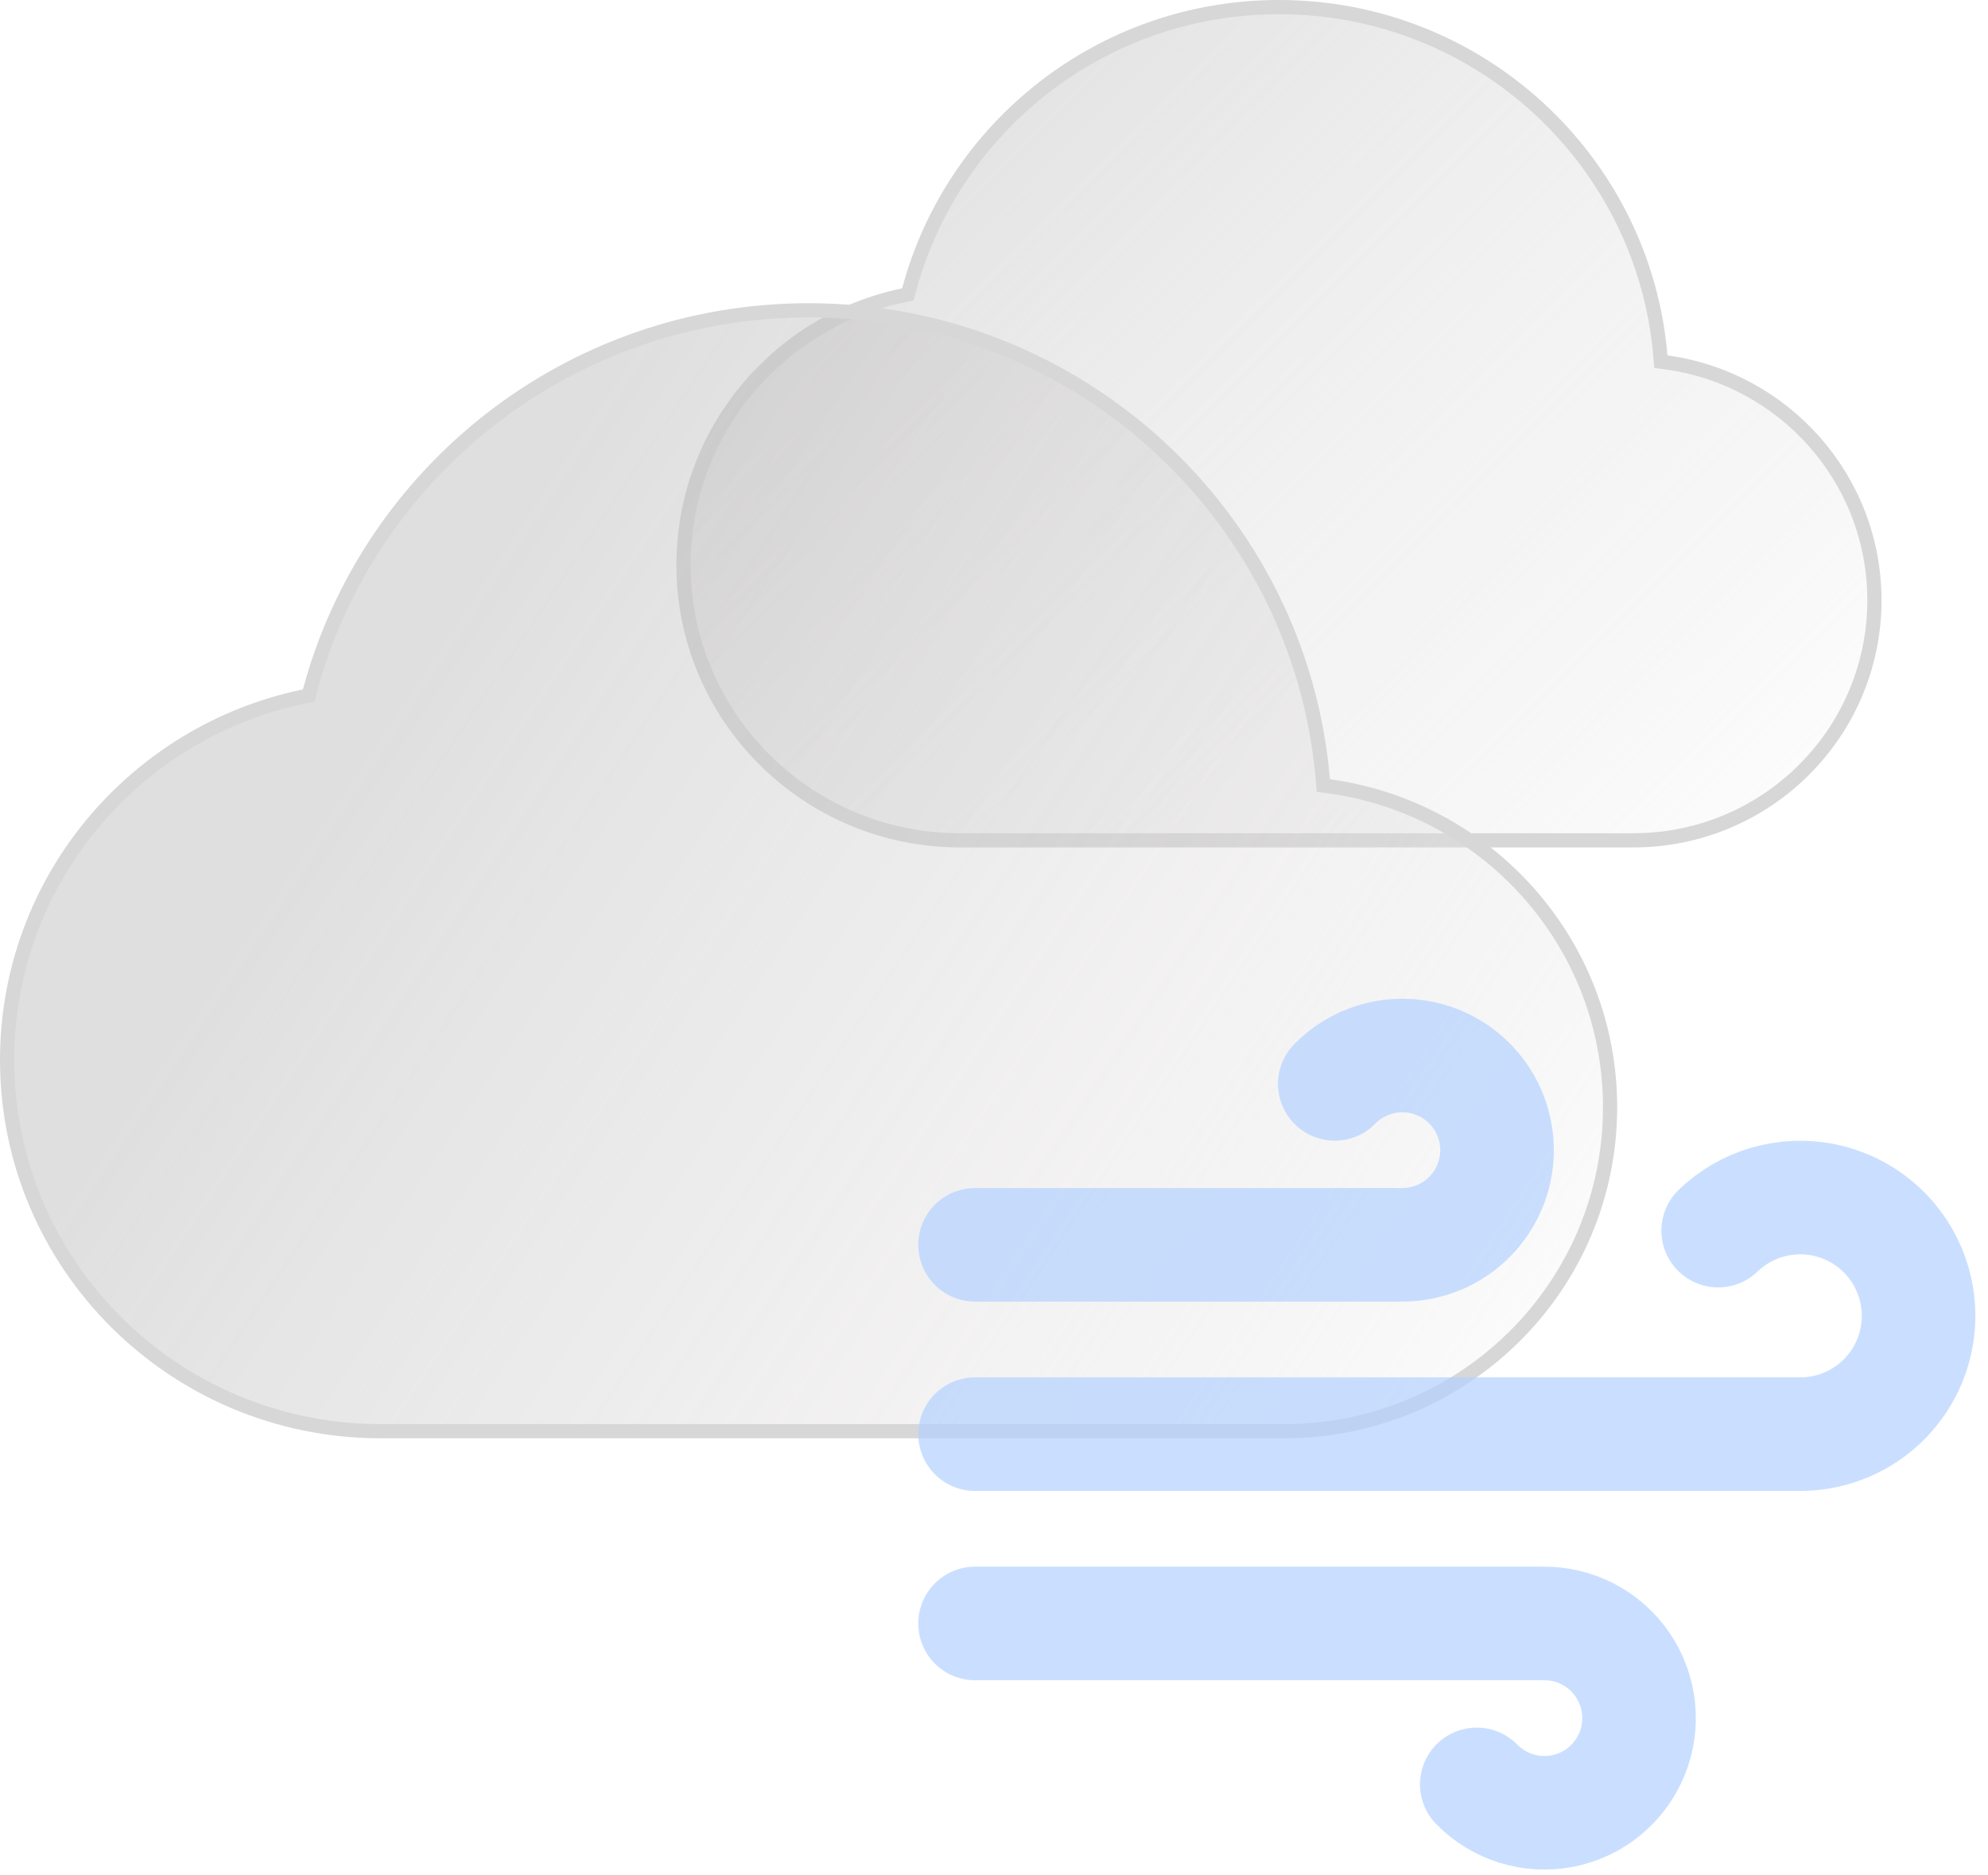
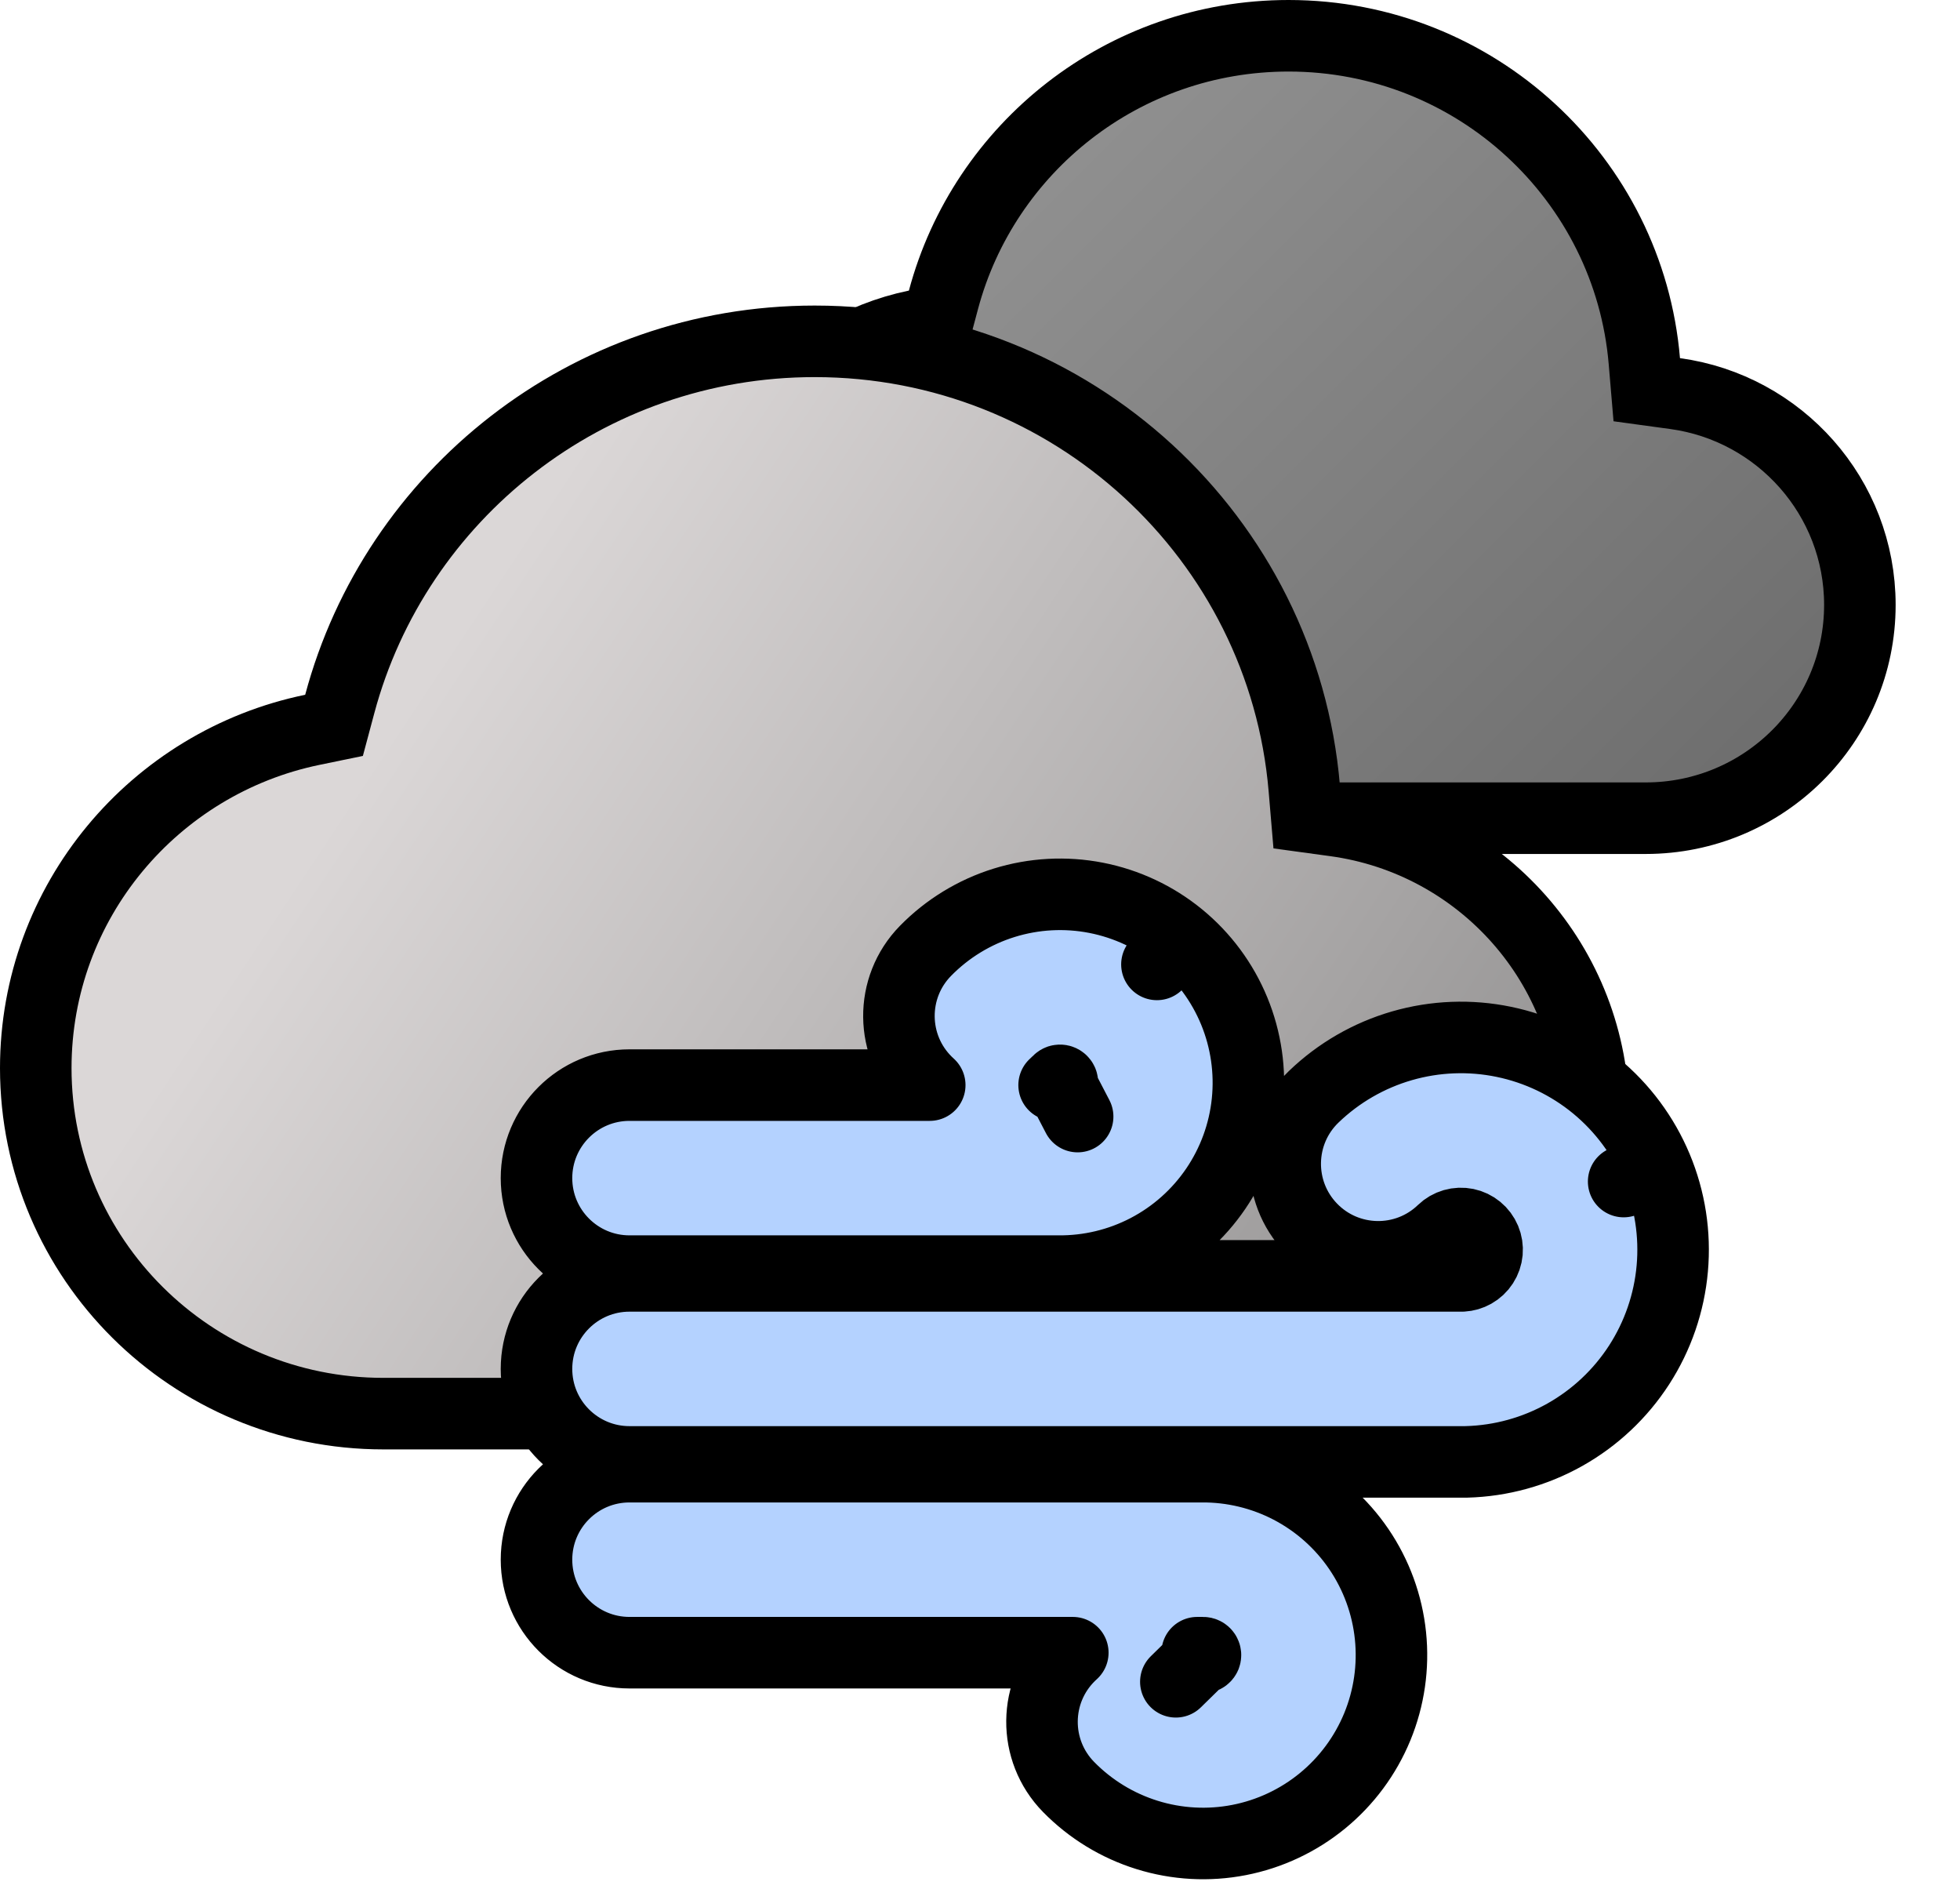
- <svg xmlns="http://www.w3.org/2000/svg" width="140" height="132" viewBox="0 0 140 132" fill="none">
-   <path d="M63.632 20.797L63.934 20.735L64.014 20.436C67.076 8.959 77.581 0.5 90.068 0.5C104.186 0.5 115.767 11.311 116.929 25.072L116.963 25.471L117.36 25.525C125.632 26.656 132.001 33.725 132.001 42.274C132.001 51.609 124.404 59.18 115.029 59.18H91.316H67.603C56.849 59.18 48.135 50.496 48.135 39.787C48.135 30.434 54.783 22.624 63.632 20.797Z" fill="url(#paint0_linear_1199_831)" fill-opacity="0.9" stroke="#D7D7D7" />
-   <path d="M21.432 49.044L21.735 48.982L21.814 48.684C25.944 33.237 40.106 21.854 56.943 21.854C75.978 21.854 91.592 36.402 93.159 54.921L93.193 55.321L93.589 55.375C104.774 56.901 113.386 66.441 113.386 77.977C113.386 90.575 103.115 100.792 90.439 100.792H58.618H26.797C12.271 100.792 0.5 89.084 0.5 74.646C0.5 62.036 9.48 51.507 21.432 49.044Z" fill="url(#paint1_linear_1199_831)" fill-opacity="0.7" stroke="#D7D7D7" />
-   <g opacity="0.7">
-     <path d="M120.999 86.667C121.975 85.727 123.165 85.04 124.466 84.664C125.767 84.288 127.141 84.235 128.467 84.509C129.794 84.783 131.033 85.377 132.078 86.238C133.124 87.099 133.943 88.202 134.466 89.452C134.989 90.701 135.2 92.059 135.08 93.408C134.96 94.757 134.513 96.057 133.777 97.194C133.042 98.332 132.04 99.273 130.859 99.936C129.678 100.599 128.353 100.964 126.999 101H68.666M93.999 76.333C94.772 75.546 95.727 74.962 96.781 74.635C97.834 74.307 98.952 74.246 100.035 74.457C101.118 74.668 102.131 75.144 102.984 75.844C103.838 76.543 104.504 77.442 104.924 78.462C105.344 79.482 105.505 80.591 105.391 81.688C105.277 82.785 104.893 83.837 104.273 84.749C103.652 85.661 102.816 86.405 101.837 86.915C100.859 87.424 99.769 87.682 98.666 87.667H68.666M103.999 125.667C104.772 126.454 105.727 127.038 106.781 127.365C107.834 127.693 108.952 127.754 110.035 127.543C111.118 127.332 112.131 126.856 112.984 126.157C113.838 125.458 114.504 124.558 114.924 123.538C115.344 122.518 115.505 121.409 115.391 120.312C115.277 119.215 114.893 118.163 114.273 117.251C113.652 116.339 112.816 115.595 111.837 115.085C110.859 114.576 109.769 114.318 108.666 114.333H68.666" stroke="#B4D2FF" stroke-width="8" stroke-linecap="round" stroke-linejoin="round" />
-   </g>
+ <svg xmlns="http://www.w3.org/2000/svg" width="137" height="132" viewBox="0 0 137 132" fill="none">
+   <path d="M64.036 22.756L65.548 22.444L65.946 20.952C68.78 10.332 78.504 2.5 90.068 2.5C103.144 2.5 113.861 12.512 114.936 25.24L115.105 27.235L117.089 27.506C124.389 28.505 130.001 34.745 130.001 42.274C130.001 50.498 123.307 57.18 115.029 57.18H91.316H67.603C57.947 57.18 50.135 49.384 50.135 39.787C50.135 31.406 56.093 24.396 64.036 22.756Z" fill="url(#paint0_linear_1246_590)" fill-opacity="0.9" stroke="black" stroke-width="5" />
+   <path d="M21.836 51.003L23.348 50.691L23.747 49.2C27.646 34.613 41.027 23.854 56.943 23.854C74.939 23.854 89.687 37.607 91.166 55.09L91.335 57.085L93.319 57.356C103.535 58.751 111.386 67.463 111.386 77.977C111.386 89.46 102.021 98.792 90.439 98.792H58.618H26.797C13.365 98.792 2.5 87.969 2.5 74.646C2.5 63.011 10.787 53.28 21.836 51.003Z" fill="url(#paint1_linear_1246_590)" stroke="black" stroke-width="5" />
+   <path d="M82.437 65.481L80.867 67.398L82.437 65.481C80.752 64.101 78.751 63.16 76.612 62.743C74.474 62.326 72.265 62.447 70.185 63.093C68.105 63.74 66.217 64.893 64.692 66.449C62.179 69.012 62.219 73.127 64.783 75.641C64.85 75.706 64.918 75.77 64.987 75.833H44C40.41 75.833 37.5 78.743 37.5 82.333C37.5 85.922 40.41 88.833 44 88.833H73.962C76.122 88.854 78.255 88.344 80.172 87.347C82.104 86.341 83.757 84.871 84.982 83.07C86.207 81.268 86.966 79.191 87.19 77.024C87.415 74.857 87.098 72.668 86.269 70.653C85.439 68.639 84.123 66.862 82.437 65.481ZM74 75.833H73.68C73.78 75.742 73.879 75.648 73.975 75.55C73.994 75.53 74.018 75.516 74.044 75.507C74.07 75.499 74.098 75.498 74.126 75.503C74.153 75.508 74.178 75.52 74.199 75.538C74.221 75.555 74.237 75.578 74.248 75.603C74.258 75.629 74.262 75.656 74.259 75.684C74.257 75.711 74.247 75.738 74.231 75.76C74.216 75.783 74.195 75.802 74.171 75.814L75.325 78.032L74.171 75.814C74.146 75.827 74.119 75.834 74.091 75.833C74.061 75.833 74.03 75.833 74 75.833ZM113.49 82.573L115.796 81.608C114.865 79.384 113.406 77.42 111.546 75.887C109.685 74.354 107.478 73.298 105.117 72.81C102.757 72.321 100.312 72.416 97.996 73.085C95.68 73.754 93.562 74.978 91.825 76.65C89.239 79.14 89.161 83.255 91.651 85.841C94.141 88.427 98.256 88.505 100.842 86.015C101.056 85.808 101.318 85.657 101.605 85.574C101.891 85.492 102.193 85.48 102.485 85.54C102.777 85.601 103.049 85.731 103.279 85.921C103.509 86.11 103.69 86.353 103.805 86.628C103.92 86.903 103.966 87.201 103.94 87.498C103.913 87.795 103.815 88.081 103.653 88.331C103.491 88.581 103.271 88.788 103.011 88.934C102.767 89.071 102.495 89.15 102.217 89.166H44C40.41 89.166 37.5 92.076 37.5 95.666C37.5 99.256 40.41 102.166 44 102.166H102.333C102.39 102.166 102.448 102.165 102.505 102.164C104.915 102.1 107.273 101.45 109.375 100.27C111.478 99.089 113.261 97.414 114.57 95.39C115.879 93.365 116.675 91.052 116.888 88.651C117.102 86.249 116.727 83.832 115.796 81.608L113.49 82.573ZM90.172 103.985C88.255 102.988 86.122 102.478 83.962 102.499H44C40.41 102.499 37.5 105.409 37.5 108.999C37.5 112.589 40.41 115.499 44 115.499H74.987C74.918 115.562 74.85 115.626 74.783 115.691C72.219 118.205 72.179 122.32 74.692 124.883C76.217 126.439 78.105 127.592 80.185 128.238C82.265 128.885 84.474 129.006 86.612 128.589C88.751 128.172 90.752 127.231 92.437 125.851C94.123 124.47 95.439 122.693 96.269 120.679C97.098 118.664 97.415 116.475 97.19 114.308C96.966 112.141 96.207 110.064 94.982 108.262C93.757 106.461 92.104 104.991 90.172 103.985ZM83.975 115.782C83.879 115.684 83.78 115.59 83.68 115.499H84C84.03 115.499 84.061 115.499 84.091 115.499C84.119 115.498 84.146 115.505 84.171 115.518C84.195 115.53 84.216 115.549 84.231 115.572C84.247 115.594 84.257 115.621 84.259 115.648C84.262 115.676 84.258 115.703 84.248 115.729C84.237 115.754 84.221 115.777 84.199 115.794C84.178 115.812 84.153 115.824 84.126 115.829C84.098 115.834 84.07 115.833 84.044 115.825C84.018 115.816 83.994 115.802 83.975 115.782L82.189 117.532L83.975 115.782Z" fill="#B4D2FF" stroke="black" stroke-width="5" stroke-linecap="round" stroke-linejoin="round" />
  <defs>
-     <linearGradient id="paint0_linear_1199_831" x1="58.585" y1="-14.236" x2="132.415" y2="59.767" gradientUnits="userSpaceOnUse">
-       <stop stop-color="#C9C7C7" stop-opacity="0.78" />
-       <stop offset="0.593" stop-color="#E1E1E1" stop-opacity="0.45" />
-       <stop offset="1" stop-color="white" stop-opacity="0.69" />
-       <stop offset="1" stop-color="#EDECEC" stop-opacity="0.33" />
+     <linearGradient id="paint0_linear_1246_590" x1="58.585" y1="-14.236" x2="132.415" y2="59.767" gradientUnits="userSpaceOnUse">
+       <stop stop-color="#939393" />
+       <stop offset="1" stop-color="#575757" />
    </linearGradient>
-     <linearGradient id="paint1_linear_1199_831" x1="30.497" y1="46.228" x2="113.726" y2="101.532" gradientUnits="userSpaceOnUse">
-       <stop stop-color="#BBBBBB" stop-opacity="0.67" />
-       <stop offset="0.593" stop-color="#DBD7D7" stop-opacity="0.45" />
-       <stop offset="1" stop-color="white" stop-opacity="0.69" />
-       <stop offset="1" stop-color="#EDECEC" stop-opacity="0.33" />
+     <linearGradient id="paint1_linear_1246_590" x1="30.497" y1="46.228" x2="113.726" y2="101.532" gradientUnits="userSpaceOnUse">
+       <stop stop-color="#DBD7D7" />
+       <stop offset="1" stop-color="#898888" />
    </linearGradient>
  </defs>
</svg>
